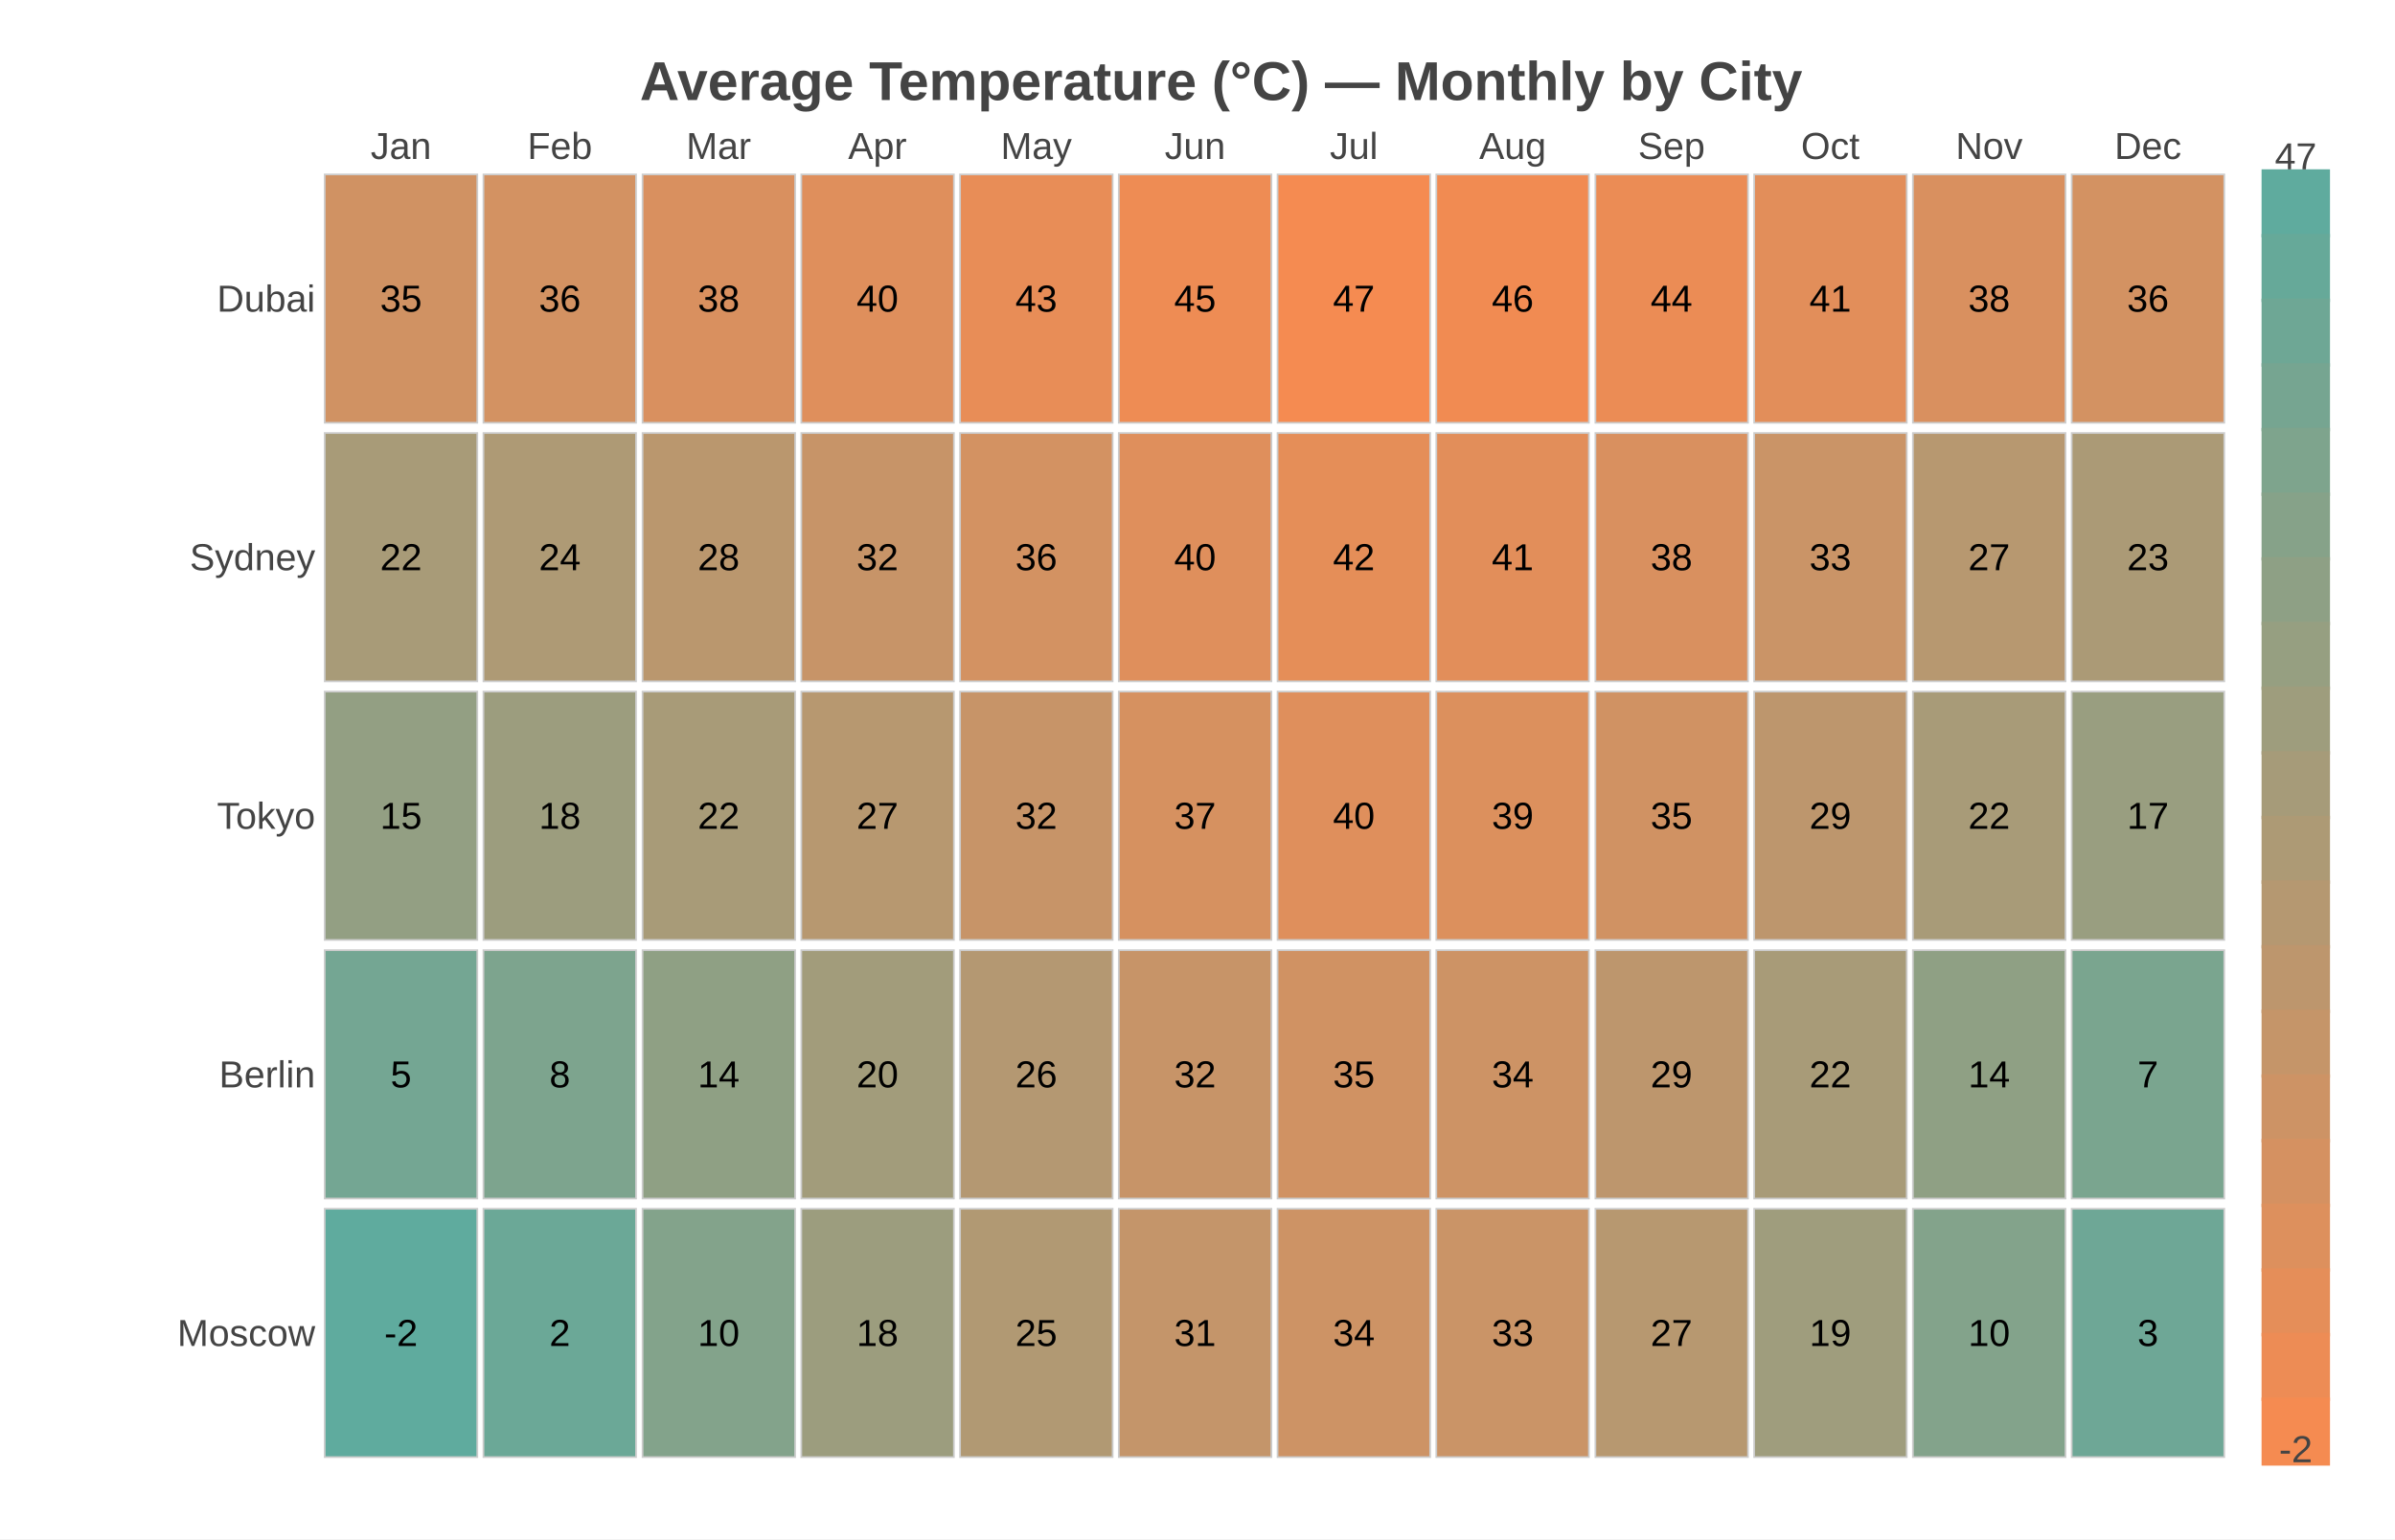
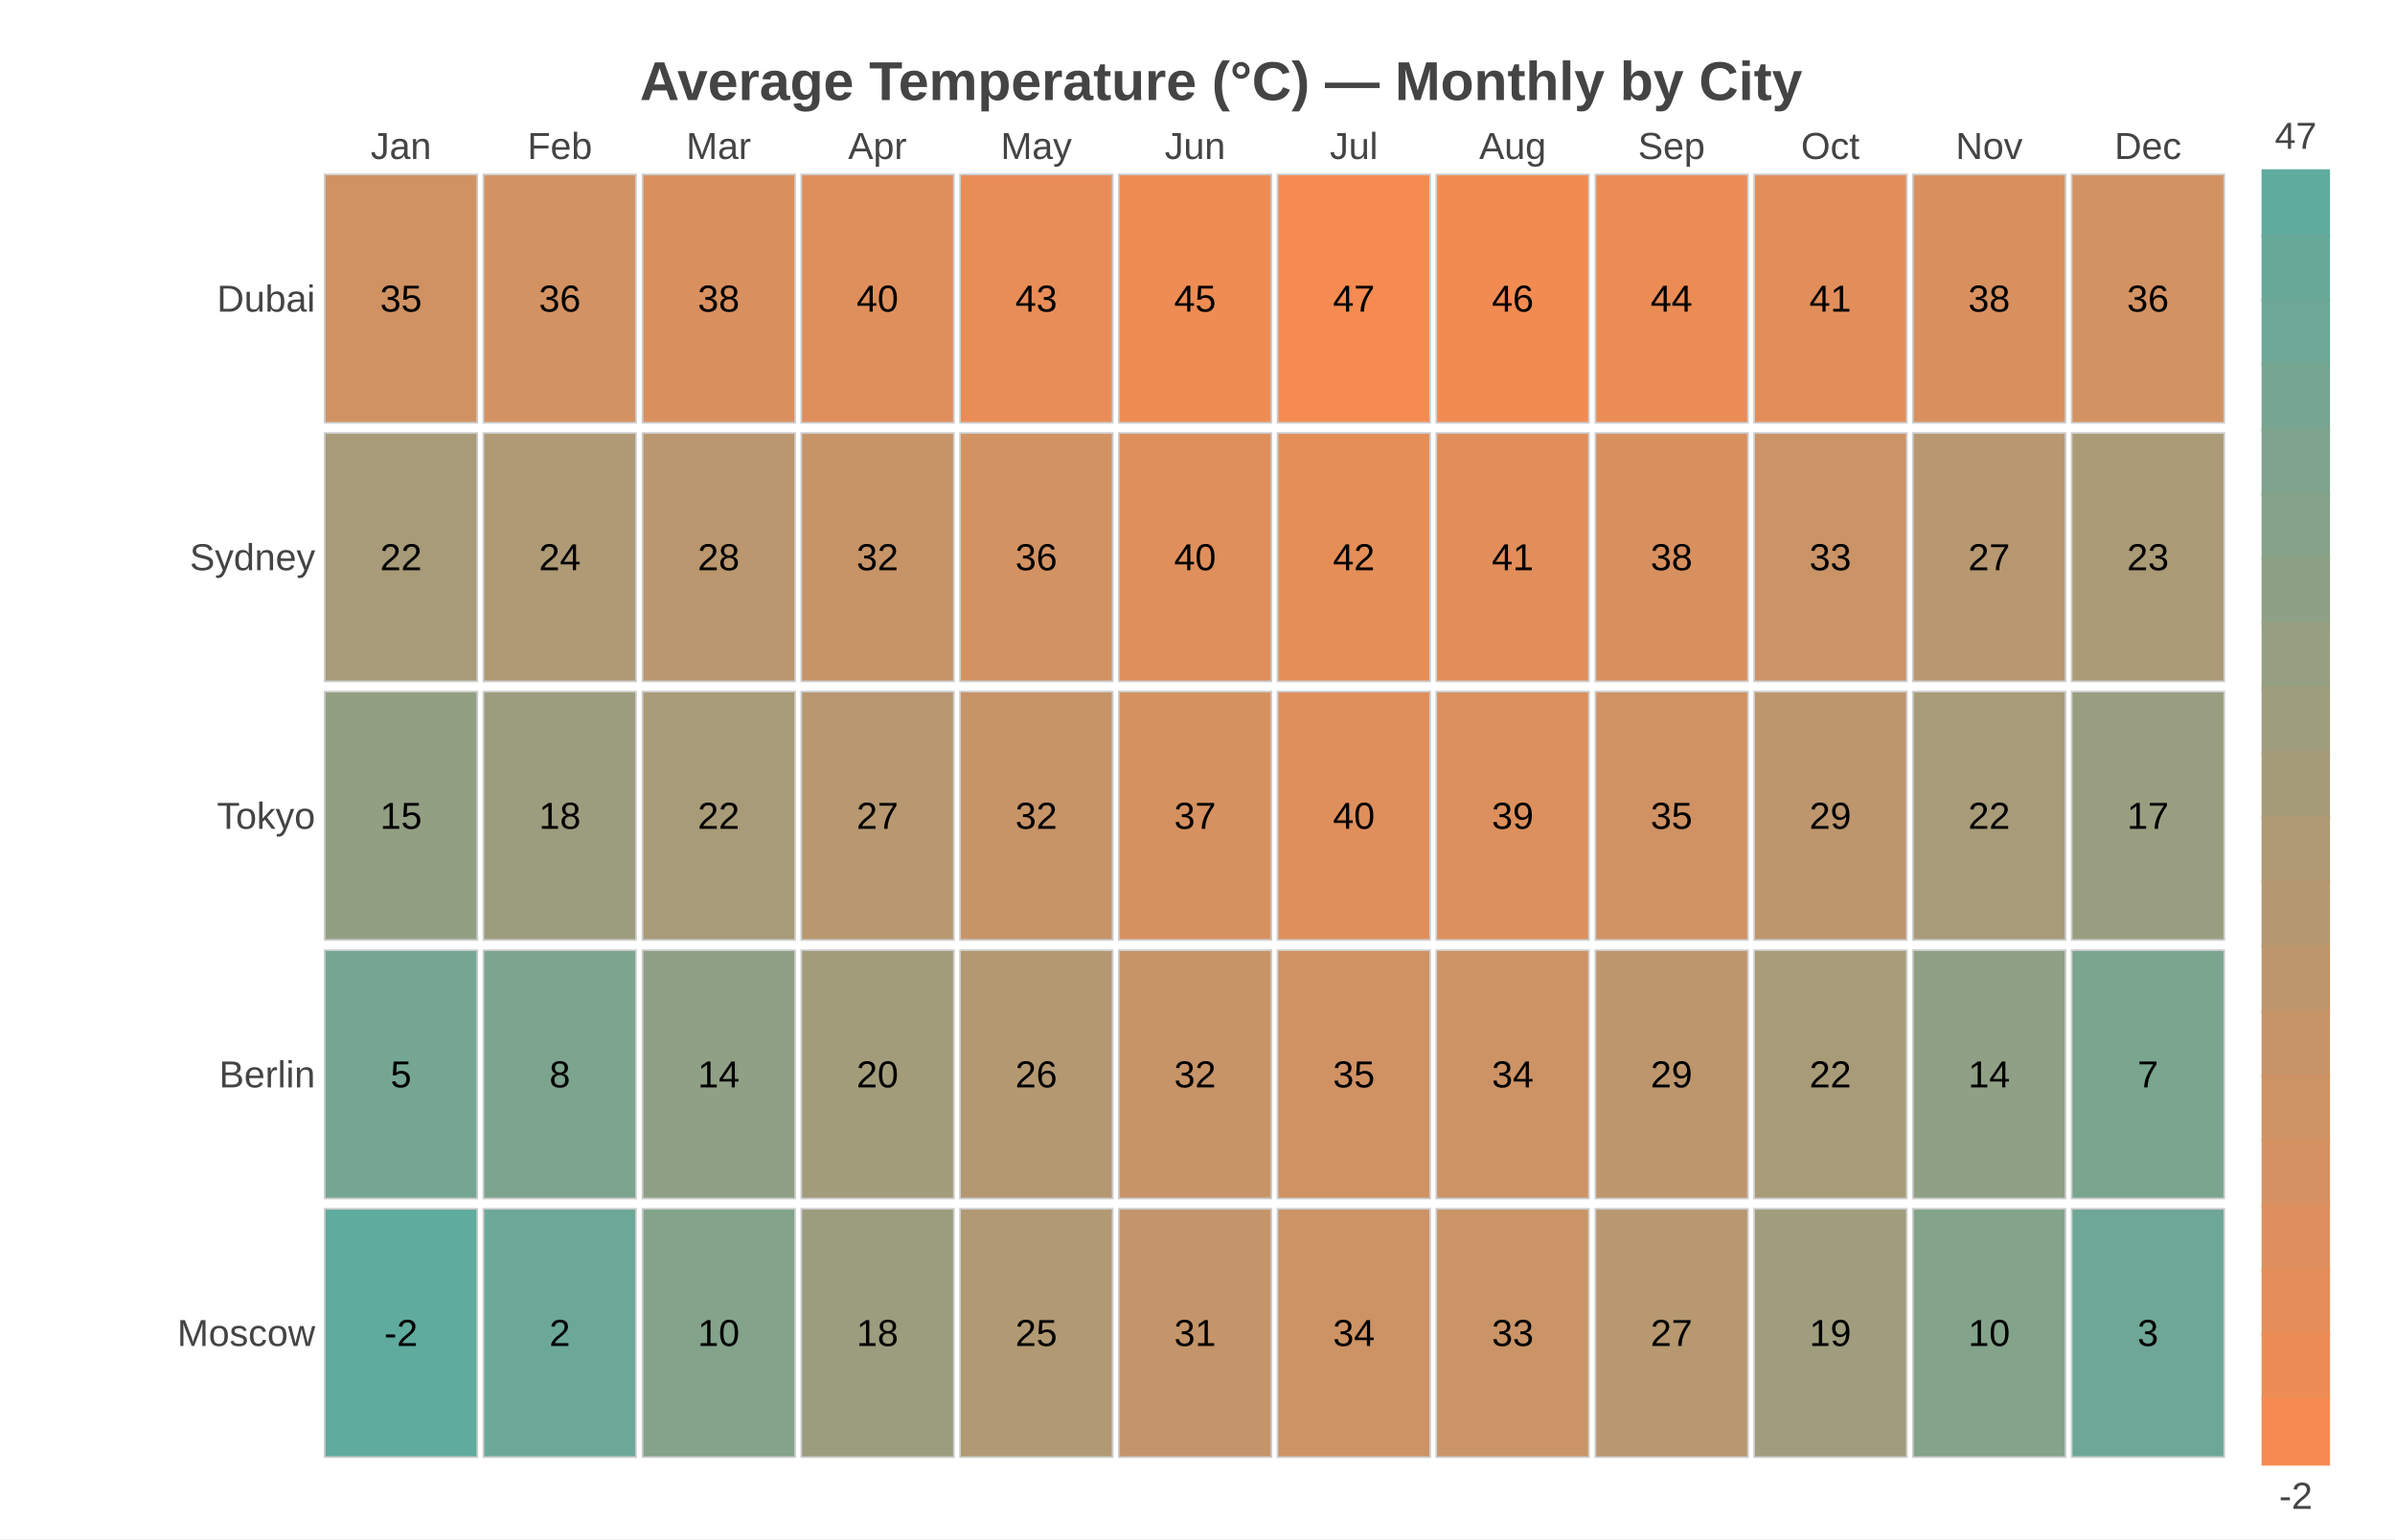
<svg xmlns="http://www.w3.org/2000/svg" width="700" height="450" viewBox="0 0 700 450">
  <path fill="#FFFFFF" d="M0 0 h700 v450 h-700 v-450Z" />
  <text transform="translate(-163.0, 18)" fill="#444444" font-family="Arial" font-weight="bold" font-size="16" x="350.0" y="11.25">Average Temperature (°C) — Monthly by City</text>
  <g transform="translate(94.0, 49.5)">
    <path fill="#d09263" stroke="#CCCCCC" stroke-width="0.5" d="M0.9 1.5 h44.6 v72.6 h-44.6 v-72.6Z" />
    <text x="23.208" y="37.8" fill="#000000" font-family="Arial" font-size="11" text-anchor="middle" dominant-baseline="central">35</text>
    <path fill="#d39262" stroke="#CCCCCC" stroke-width="0.5" d="M47.3 1.5 h44.6 v72.6 h-44.6 v-72.6Z" />
    <text x="69.625" y="37.8" fill="#000000" font-family="Arial" font-size="11" text-anchor="middle" dominant-baseline="central">36</text>
    <path fill="#d9905f" stroke="#CCCCCC" stroke-width="0.5" d="M93.8 1.5 h44.6 v72.6 h-44.6 v-72.6Z" />
    <text x="116.042" y="37.8" fill="#000000" font-family="Arial" font-size="11" text-anchor="middle" dominant-baseline="central">38</text>
    <path fill="#df8f5c" stroke="#CCCCCC" stroke-width="0.5" d="M140.2 1.5 h44.6 v72.6 h-44.6 v-72.6Z" />
    <text x="162.458" y="37.8" fill="#000000" font-family="Arial" font-size="11" text-anchor="middle" dominant-baseline="central">40</text>
    <path fill="#e88d57" stroke="#CCCCCC" stroke-width="0.5" d="M186.6 1.5 h44.6 v72.6 h-44.6 v-72.6Z" />
    <text x="208.875" y="37.8" fill="#000000" font-family="Arial" font-size="11" text-anchor="middle" dominant-baseline="central">43</text>
    <path fill="#ee8c54" stroke="#CCCCCC" stroke-width="0.5" d="M233.0 1.5 h44.6 v72.6 h-44.6 v-72.6Z" />
    <text x="255.292" y="37.8" fill="#000000" font-family="Arial" font-size="11" text-anchor="middle" dominant-baseline="central">45</text>
    <path fill="#f58b51" stroke="#CCCCCC" stroke-width="0.5" d="M279.4 1.5 h44.6 v72.6 h-44.6 v-72.6Z" />
    <text x="301.708" y="37.8" fill="#000000" font-family="Arial" font-size="11" text-anchor="middle" dominant-baseline="central">47</text>
    <path fill="#f18b52" stroke="#CCCCCC" stroke-width="0.5" d="M325.8 1.5 h44.6 v72.6 h-44.6 v-72.6Z" />
    <text x="348.125" y="37.8" fill="#000000" font-family="Arial" font-size="11" text-anchor="middle" dominant-baseline="central">46</text>
    <path fill="#eb8c55" stroke="#CCCCCC" stroke-width="0.5" d="M372.3 1.5 h44.6 v72.6 h-44.6 v-72.6Z" />
    <text x="394.542" y="37.8" fill="#000000" font-family="Arial" font-size="11" text-anchor="middle" dominant-baseline="central">44</text>
    <path fill="#e28e5a" stroke="#CCCCCC" stroke-width="0.5" d="M418.7 1.5 h44.6 v72.6 h-44.6 v-72.6Z" />
    <text x="440.958" y="37.8" fill="#000000" font-family="Arial" font-size="11" text-anchor="middle" dominant-baseline="central">41</text>
    <path fill="#d9905f" stroke="#CCCCCC" stroke-width="0.5" d="M465.1 1.5 h44.6 v72.6 h-44.6 v-72.6Z" />
    <text x="487.375" y="37.8" fill="#000000" font-family="Arial" font-size="11" text-anchor="middle" dominant-baseline="central">38</text>
    <path fill="#d39262" stroke="#CCCCCC" stroke-width="0.5" d="M511.5 1.5 h44.6 v72.6 h-44.6 v-72.6Z" />
    <text x="533.792" y="37.8" fill="#000000" font-family="Arial" font-size="11" text-anchor="middle" dominant-baseline="central">36</text>
    <path fill="#a89b78" stroke="#CCCCCC" stroke-width="0.5" d="M0.9 77.1 h44.6 v72.6 h-44.6 v-72.6Z" />
    <text x="23.208" y="113.4" fill="#000000" font-family="Arial" font-size="11" text-anchor="middle" dominant-baseline="central">22</text>
    <path fill="#ae9a75" stroke="#CCCCCC" stroke-width="0.5" d="M47.3 77.1 h44.6 v72.6 h-44.6 v-72.6Z" />
    <text x="69.625" y="113.4" fill="#000000" font-family="Arial" font-size="11" text-anchor="middle" dominant-baseline="central">24</text>
    <path fill="#ba976e" stroke="#CCCCCC" stroke-width="0.5" d="M93.8 77.1 h44.6 v72.6 h-44.6 v-72.6Z" />
    <text x="116.042" y="113.4" fill="#000000" font-family="Arial" font-size="11" text-anchor="middle" dominant-baseline="central">28</text>
    <path fill="#c79468" stroke="#CCCCCC" stroke-width="0.5" d="M140.2 77.1 h44.6 v72.6 h-44.6 v-72.6Z" />
    <text x="162.458" y="113.4" fill="#000000" font-family="Arial" font-size="11" text-anchor="middle" dominant-baseline="central">32</text>
    <path fill="#d39262" stroke="#CCCCCC" stroke-width="0.5" d="M186.6 77.1 h44.6 v72.6 h-44.6 v-72.6Z" />
    <text x="208.875" y="113.4" fill="#000000" font-family="Arial" font-size="11" text-anchor="middle" dominant-baseline="central">36</text>
    <path fill="#df8f5c" stroke="#CCCCCC" stroke-width="0.5" d="M233.0 77.1 h44.6 v72.6 h-44.6 v-72.6Z" />
    <text x="255.292" y="113.4" fill="#000000" font-family="Arial" font-size="11" text-anchor="middle" dominant-baseline="central">40</text>
    <path fill="#e58e58" stroke="#CCCCCC" stroke-width="0.5" d="M279.4 77.1 h44.6 v72.6 h-44.6 v-72.6Z" />
    <text x="301.708" y="113.4" fill="#000000" font-family="Arial" font-size="11" text-anchor="middle" dominant-baseline="central">42</text>
    <path fill="#e28e5a" stroke="#CCCCCC" stroke-width="0.5" d="M325.8 77.1 h44.6 v72.6 h-44.6 v-72.6Z" />
    <text x="348.125" y="113.4" fill="#000000" font-family="Arial" font-size="11" text-anchor="middle" dominant-baseline="central">41</text>
    <path fill="#d9905f" stroke="#CCCCCC" stroke-width="0.5" d="M372.3 77.1 h44.6 v72.6 h-44.6 v-72.6Z" />
    <text x="394.542" y="113.4" fill="#000000" font-family="Arial" font-size="11" text-anchor="middle" dominant-baseline="central">38</text>
    <path fill="#ca9467" stroke="#CCCCCC" stroke-width="0.5" d="M418.7 77.1 h44.6 v72.6 h-44.6 v-72.6Z" />
    <text x="440.958" y="113.4" fill="#000000" font-family="Arial" font-size="11" text-anchor="middle" dominant-baseline="central">33</text>
    <path fill="#b79870" stroke="#CCCCCC" stroke-width="0.5" d="M465.1 77.1 h44.6 v72.6 h-44.6 v-72.6Z" />
    <text x="487.375" y="113.4" fill="#000000" font-family="Arial" font-size="11" text-anchor="middle" dominant-baseline="central">27</text>
    <path fill="#ab9a76" stroke="#CCCCCC" stroke-width="0.5" d="M511.5 77.1 h44.6 v72.6 h-44.6 v-72.6Z" />
    <text x="533.792" y="113.4" fill="#000000" font-family="Arial" font-size="11" text-anchor="middle" dominant-baseline="central">23</text>
    <path fill="#939f83" stroke="#CCCCCC" stroke-width="0.5" d="M0.9 152.7 h44.6 v72.6 h-44.6 v-72.6Z" />
    <text x="23.208" y="189.0" fill="#000000" font-family="Arial" font-size="11" text-anchor="middle" dominant-baseline="central">15</text>
    <path fill="#9c9d7e" stroke="#CCCCCC" stroke-width="0.5" d="M47.3 152.7 h44.6 v72.6 h-44.6 v-72.6Z" />
    <text x="69.625" y="189.0" fill="#000000" font-family="Arial" font-size="11" text-anchor="middle" dominant-baseline="central">18</text>
    <path fill="#a89b78" stroke="#CCCCCC" stroke-width="0.5" d="M93.8 152.7 h44.6 v72.6 h-44.6 v-72.6Z" />
    <text x="116.042" y="189.0" fill="#000000" font-family="Arial" font-size="11" text-anchor="middle" dominant-baseline="central">22</text>
    <path fill="#b79870" stroke="#CCCCCC" stroke-width="0.5" d="M140.2 152.7 h44.6 v72.6 h-44.6 v-72.6Z" />
    <text x="162.458" y="189.0" fill="#000000" font-family="Arial" font-size="11" text-anchor="middle" dominant-baseline="central">27</text>
    <path fill="#c79468" stroke="#CCCCCC" stroke-width="0.5" d="M186.6 152.7 h44.6 v72.6 h-44.6 v-72.6Z" />
    <text x="208.875" y="189.0" fill="#000000" font-family="Arial" font-size="11" text-anchor="middle" dominant-baseline="central">32</text>
    <path fill="#d69160" stroke="#CCCCCC" stroke-width="0.5" d="M233.0 152.7 h44.6 v72.6 h-44.6 v-72.6Z" />
    <text x="255.292" y="189.0" fill="#000000" font-family="Arial" font-size="11" text-anchor="middle" dominant-baseline="central">37</text>
    <path fill="#df8f5c" stroke="#CCCCCC" stroke-width="0.5" d="M279.4 152.7 h44.6 v72.6 h-44.6 v-72.6Z" />
    <text x="301.708" y="189.0" fill="#000000" font-family="Arial" font-size="11" text-anchor="middle" dominant-baseline="central">40</text>
    <path fill="#dc905d" stroke="#CCCCCC" stroke-width="0.5" d="M325.8 152.7 h44.6 v72.6 h-44.6 v-72.6Z" />
    <text x="348.125" y="189.0" fill="#000000" font-family="Arial" font-size="11" text-anchor="middle" dominant-baseline="central">39</text>
    <path fill="#d09263" stroke="#CCCCCC" stroke-width="0.5" d="M372.3 152.7 h44.6 v72.6 h-44.6 v-72.6Z" />
    <text x="394.542" y="189.0" fill="#000000" font-family="Arial" font-size="11" text-anchor="middle" dominant-baseline="central">35</text>
    <path fill="#bd966d" stroke="#CCCCCC" stroke-width="0.5" d="M418.7 152.7 h44.6 v72.6 h-44.6 v-72.6Z" />
    <text x="440.958" y="189.0" fill="#000000" font-family="Arial" font-size="11" text-anchor="middle" dominant-baseline="central">29</text>
    <path fill="#a89b78" stroke="#CCCCCC" stroke-width="0.5" d="M465.1 152.7 h44.6 v72.6 h-44.6 v-72.6Z" />
    <text x="487.375" y="189.0" fill="#000000" font-family="Arial" font-size="11" text-anchor="middle" dominant-baseline="central">22</text>
    <path fill="#999e80" stroke="#CCCCCC" stroke-width="0.5" d="M511.5 152.7 h44.6 v72.6 h-44.6 v-72.6Z" />
    <text x="533.792" y="189.0" fill="#000000" font-family="Arial" font-size="11" text-anchor="middle" dominant-baseline="central">17</text>
    <path fill="#74a693" stroke="#CCCCCC" stroke-width="0.5" d="M0.9 228.3 h44.6 v72.6 h-44.6 v-72.6Z" />
    <text x="23.208" y="264.6" fill="#000000" font-family="Arial" font-size="11" text-anchor="middle" dominant-baseline="central">5</text>
    <path fill="#7da48e" stroke="#CCCCCC" stroke-width="0.5" d="M47.3 228.3 h44.6 v72.6 h-44.6 v-72.6Z" />
    <text x="69.625" y="264.6" fill="#000000" font-family="Arial" font-size="11" text-anchor="middle" dominant-baseline="central">8</text>
    <path fill="#8fa084" stroke="#CCCCCC" stroke-width="0.5" d="M93.8 228.3 h44.6 v72.6 h-44.6 v-72.6Z" />
    <text x="116.042" y="264.6" fill="#000000" font-family="Arial" font-size="11" text-anchor="middle" dominant-baseline="central">14</text>
    <path fill="#a29c7b" stroke="#CCCCCC" stroke-width="0.5" d="M140.2 228.3 h44.6 v72.6 h-44.6 v-72.6Z" />
    <text x="162.458" y="264.6" fill="#000000" font-family="Arial" font-size="11" text-anchor="middle" dominant-baseline="central">20</text>
    <path fill="#b49872" stroke="#CCCCCC" stroke-width="0.5" d="M186.6 228.3 h44.6 v72.6 h-44.6 v-72.6Z" />
    <text x="208.875" y="264.6" fill="#000000" font-family="Arial" font-size="11" text-anchor="middle" dominant-baseline="central">26</text>
    <path fill="#c79468" stroke="#CCCCCC" stroke-width="0.5" d="M233.0 228.3 h44.6 v72.6 h-44.6 v-72.6Z" />
    <text x="255.292" y="264.6" fill="#000000" font-family="Arial" font-size="11" text-anchor="middle" dominant-baseline="central">32</text>
    <path fill="#d09263" stroke="#CCCCCC" stroke-width="0.5" d="M279.4 228.3 h44.6 v72.6 h-44.6 v-72.6Z" />
    <text x="301.708" y="264.6" fill="#000000" font-family="Arial" font-size="11" text-anchor="middle" dominant-baseline="central">35</text>
    <path fill="#cd9365" stroke="#CCCCCC" stroke-width="0.5" d="M325.8 228.3 h44.6 v72.6 h-44.6 v-72.6Z" />
    <text x="348.125" y="264.6" fill="#000000" font-family="Arial" font-size="11" text-anchor="middle" dominant-baseline="central">34</text>
    <path fill="#bd966d" stroke="#CCCCCC" stroke-width="0.5" d="M372.3 228.3 h44.6 v72.6 h-44.6 v-72.6Z" />
    <text x="394.542" y="264.6" fill="#000000" font-family="Arial" font-size="11" text-anchor="middle" dominant-baseline="central">29</text>
    <path fill="#a89b78" stroke="#CCCCCC" stroke-width="0.5" d="M418.7 228.3 h44.6 v72.6 h-44.6 v-72.6Z" />
    <text x="440.958" y="264.6" fill="#000000" font-family="Arial" font-size="11" text-anchor="middle" dominant-baseline="central">22</text>
    <path fill="#8fa084" stroke="#CCCCCC" stroke-width="0.5" d="M465.1 228.3 h44.6 v72.6 h-44.6 v-72.6Z" />
    <text x="487.375" y="264.6" fill="#000000" font-family="Arial" font-size="11" text-anchor="middle" dominant-baseline="central">14</text>
    <path fill="#7aa58f" stroke="#CCCCCC" stroke-width="0.5" d="M511.5 228.3 h44.6 v72.6 h-44.6 v-72.6Z" />
    <text x="533.792" y="264.6" fill="#000000" font-family="Arial" font-size="11" text-anchor="middle" dominant-baseline="central">7</text>
    <path fill="#5fab9e" stroke="#CCCCCC" stroke-width="0.5" d="M0.9 303.9 h44.6 v72.6 h-44.6 v-72.6Z" />
    <text x="23.208" y="340.2" fill="#000000" font-family="Arial" font-size="11" text-anchor="middle" dominant-baseline="central">-2</text>
    <path fill="#6ba897" stroke="#CCCCCC" stroke-width="0.5" d="M47.3 303.9 h44.6 v72.6 h-44.6 v-72.6Z" />
    <text x="69.625" y="340.2" fill="#000000" font-family="Arial" font-size="11" text-anchor="middle" dominant-baseline="central">2</text>
    <path fill="#83a38b" stroke="#CCCCCC" stroke-width="0.5" d="M93.8 303.9 h44.6 v72.6 h-44.6 v-72.6Z" />
    <text x="116.042" y="340.2" fill="#000000" font-family="Arial" font-size="11" text-anchor="middle" dominant-baseline="central">10</text>
    <path fill="#9c9d7e" stroke="#CCCCCC" stroke-width="0.5" d="M140.2 303.9 h44.6 v72.6 h-44.6 v-72.6Z" />
    <text x="162.458" y="340.2" fill="#000000" font-family="Arial" font-size="11" text-anchor="middle" dominant-baseline="central">18</text>
    <path fill="#b19973" stroke="#CCCCCC" stroke-width="0.5" d="M186.6 303.9 h44.6 v72.6 h-44.6 v-72.6Z" />
    <text x="208.875" y="340.2" fill="#000000" font-family="Arial" font-size="11" text-anchor="middle" dominant-baseline="central">25</text>
    <path fill="#c4956a" stroke="#CCCCCC" stroke-width="0.5" d="M233.0 303.9 h44.6 v72.6 h-44.6 v-72.6Z" />
    <text x="255.292" y="340.2" fill="#000000" font-family="Arial" font-size="11" text-anchor="middle" dominant-baseline="central">31</text>
    <path fill="#cd9365" stroke="#CCCCCC" stroke-width="0.5" d="M279.4 303.9 h44.6 v72.6 h-44.6 v-72.6Z" />
    <text x="301.708" y="340.2" fill="#000000" font-family="Arial" font-size="11" text-anchor="middle" dominant-baseline="central">34</text>
    <path fill="#ca9467" stroke="#CCCCCC" stroke-width="0.5" d="M325.8 303.9 h44.6 v72.6 h-44.6 v-72.6Z" />
    <text x="348.125" y="340.2" fill="#000000" font-family="Arial" font-size="11" text-anchor="middle" dominant-baseline="central">33</text>
    <path fill="#b79870" stroke="#CCCCCC" stroke-width="0.5" d="M372.3 303.9 h44.6 v72.6 h-44.6 v-72.6Z" />
    <text x="394.542" y="340.2" fill="#000000" font-family="Arial" font-size="11" text-anchor="middle" dominant-baseline="central">27</text>
    <path fill="#9f9d7d" stroke="#CCCCCC" stroke-width="0.5" d="M418.7 303.9 h44.6 v72.6 h-44.6 v-72.6Z" />
    <text x="440.958" y="340.2" fill="#000000" font-family="Arial" font-size="11" text-anchor="middle" dominant-baseline="central">19</text>
    <path fill="#83a38b" stroke="#CCCCCC" stroke-width="0.5" d="M465.1 303.9 h44.6 v72.6 h-44.6 v-72.6Z" />
    <text x="487.375" y="340.2" fill="#000000" font-family="Arial" font-size="11" text-anchor="middle" dominant-baseline="central">10</text>
    <path fill="#6ea796" stroke="#CCCCCC" stroke-width="0.5" d="M511.5 303.9 h44.6 v72.6 h-44.6 v-72.6Z" />
    <text x="533.792" y="340.2" fill="#000000" font-family="Arial" font-size="11" text-anchor="middle" dominant-baseline="central">3</text>
    <text x="23.208" y="-3.024" fill="#444444" font-family="Arial" font-size="11" text-anchor="middle" dominant-baseline="bottom">Jan</text>
    <text x="69.625" y="-3.024" fill="#444444" font-family="Arial" font-size="11" text-anchor="middle" dominant-baseline="bottom">Feb</text>
    <text x="116.042" y="-3.024" fill="#444444" font-family="Arial" font-size="11" text-anchor="middle" dominant-baseline="bottom">Mar</text>
    <text x="162.458" y="-3.024" fill="#444444" font-family="Arial" font-size="11" text-anchor="middle" dominant-baseline="bottom">Apr</text>
    <text x="208.875" y="-3.024" fill="#444444" font-family="Arial" font-size="11" text-anchor="middle" dominant-baseline="bottom">May</text>
    <text x="255.292" y="-3.024" fill="#444444" font-family="Arial" font-size="11" text-anchor="middle" dominant-baseline="bottom">Jun</text>
    <text x="301.708" y="-3.024" fill="#444444" font-family="Arial" font-size="11" text-anchor="middle" dominant-baseline="bottom">Jul</text>
    <text x="348.125" y="-3.024" fill="#444444" font-family="Arial" font-size="11" text-anchor="middle" dominant-baseline="bottom">Aug</text>
    <text x="394.542" y="-3.024" fill="#444444" font-family="Arial" font-size="11" text-anchor="middle" dominant-baseline="bottom">Sep</text>
    <text x="440.958" y="-3.024" fill="#444444" font-family="Arial" font-size="11" text-anchor="middle" dominant-baseline="bottom">Oct</text>
    <text x="487.375" y="-3.024" fill="#444444" font-family="Arial" font-size="11" text-anchor="middle" dominant-baseline="bottom">Nov</text>
    <text x="533.792" y="-3.024" fill="#444444" font-family="Arial" font-size="11" text-anchor="middle" dominant-baseline="bottom">Dec</text>
    <text x="-1.857" y="37.8" fill="#444444" font-family="Arial" font-size="11" text-anchor="end" dominant-baseline="central">Dubai</text>
    <text x="-1.857" y="113.4" fill="#444444" font-family="Arial" font-size="11" text-anchor="end" dominant-baseline="central">Sydney</text>
    <text x="-1.857" y="189.0" fill="#444444" font-family="Arial" font-size="11" text-anchor="end" dominant-baseline="central">Tokyo</text>
    <text x="-1.857" y="264.6" fill="#444444" font-family="Arial" font-size="11" text-anchor="end" dominant-baseline="central">Berlin</text>
    <text x="-1.857" y="340.2" fill="#444444" font-family="Arial" font-size="11" text-anchor="end" dominant-baseline="central">Moscow</text>
    <path fill="#5fab9e" d="M567.0 0.0 h20 v19.9 h-20 v-19.9Z" />
    <path fill="#66a999" d="M567.0 18.9 h20 v19.9 h-20 v-19.9Z" />
    <path fill="#6ea795" d="M567.0 37.8 h20 v19.9 h-20 v-19.9Z" />
    <path fill="#76a591" d="M567.0 56.7 h20 v19.9 h-20 v-19.9Z" />
    <path fill="#7ea48d" d="M567.0 75.6 h20 v19.9 h-20 v-19.9Z" />
    <path fill="#86a289" d="M567.0 94.5 h20 v19.9 h-20 v-19.9Z" />
    <path fill="#8ea085" d="M567.0 113.4 h20 v19.9 h-20 v-19.9Z" />
    <path fill="#969f81" d="M567.0 132.3 h20 v19.9 h-20 v-19.9Z" />
    <path fill="#9e9d7d" d="M567.0 151.2 h20 v19.9 h-20 v-19.9Z" />
    <path fill="#a69b79" d="M567.0 170.1 h20 v19.9 h-20 v-19.9Z" />
    <path fill="#ad9a75" d="M567.0 189.0 h20 v19.9 h-20 v-19.9Z" />
    <path fill="#b59871" d="M567.0 207.9 h20 v19.9 h-20 v-19.9Z" />
    <path fill="#bd966d" d="M567.0 226.8 h20 v19.9 h-20 v-19.9Z" />
    <path fill="#c59569" d="M567.0 245.7 h20 v19.9 h-20 v-19.9Z" />
    <path fill="#cd9365" d="M567.0 264.6 h20 v19.9 h-20 v-19.9Z" />
    <path fill="#d59161" d="M567.0 283.5 h20 v19.9 h-20 v-19.9Z" />
    <path fill="#dd905d" d="M567.0 302.4 h20 v19.9 h-20 v-19.9Z" />
    <path fill="#e58e59" d="M567.0 321.3 h20 v19.9 h-20 v-19.9Z" />
    <path fill="#ed8c55" d="M567.0 340.2 h20 v19.9 h-20 v-19.9Z" />
    <path fill="#f58b51" d="M567.0 359.1 h20 v19.9 h-20 v-19.9Z" />
-     <text x="577.0" y="378.0" fill="#444444" font-family="Arial" font-size="11" text-anchor="middle">-2</text>
-     <text x="577.0" y="0" fill="#444444" font-family="Arial" font-size="11" text-anchor="middle" dominant-baseline="bottom">47</text>
+     <text x="577.0" y="384.0" fill="#444444" font-family="Arial" font-size="11" text-anchor="middle" dominant-baseline="hanging">-2</text>
+     <text x="577.0" y="-6" fill="#444444" font-family="Arial" font-size="11" text-anchor="middle" dominant-baseline="bottom">47</text>
  </g>
</svg>
